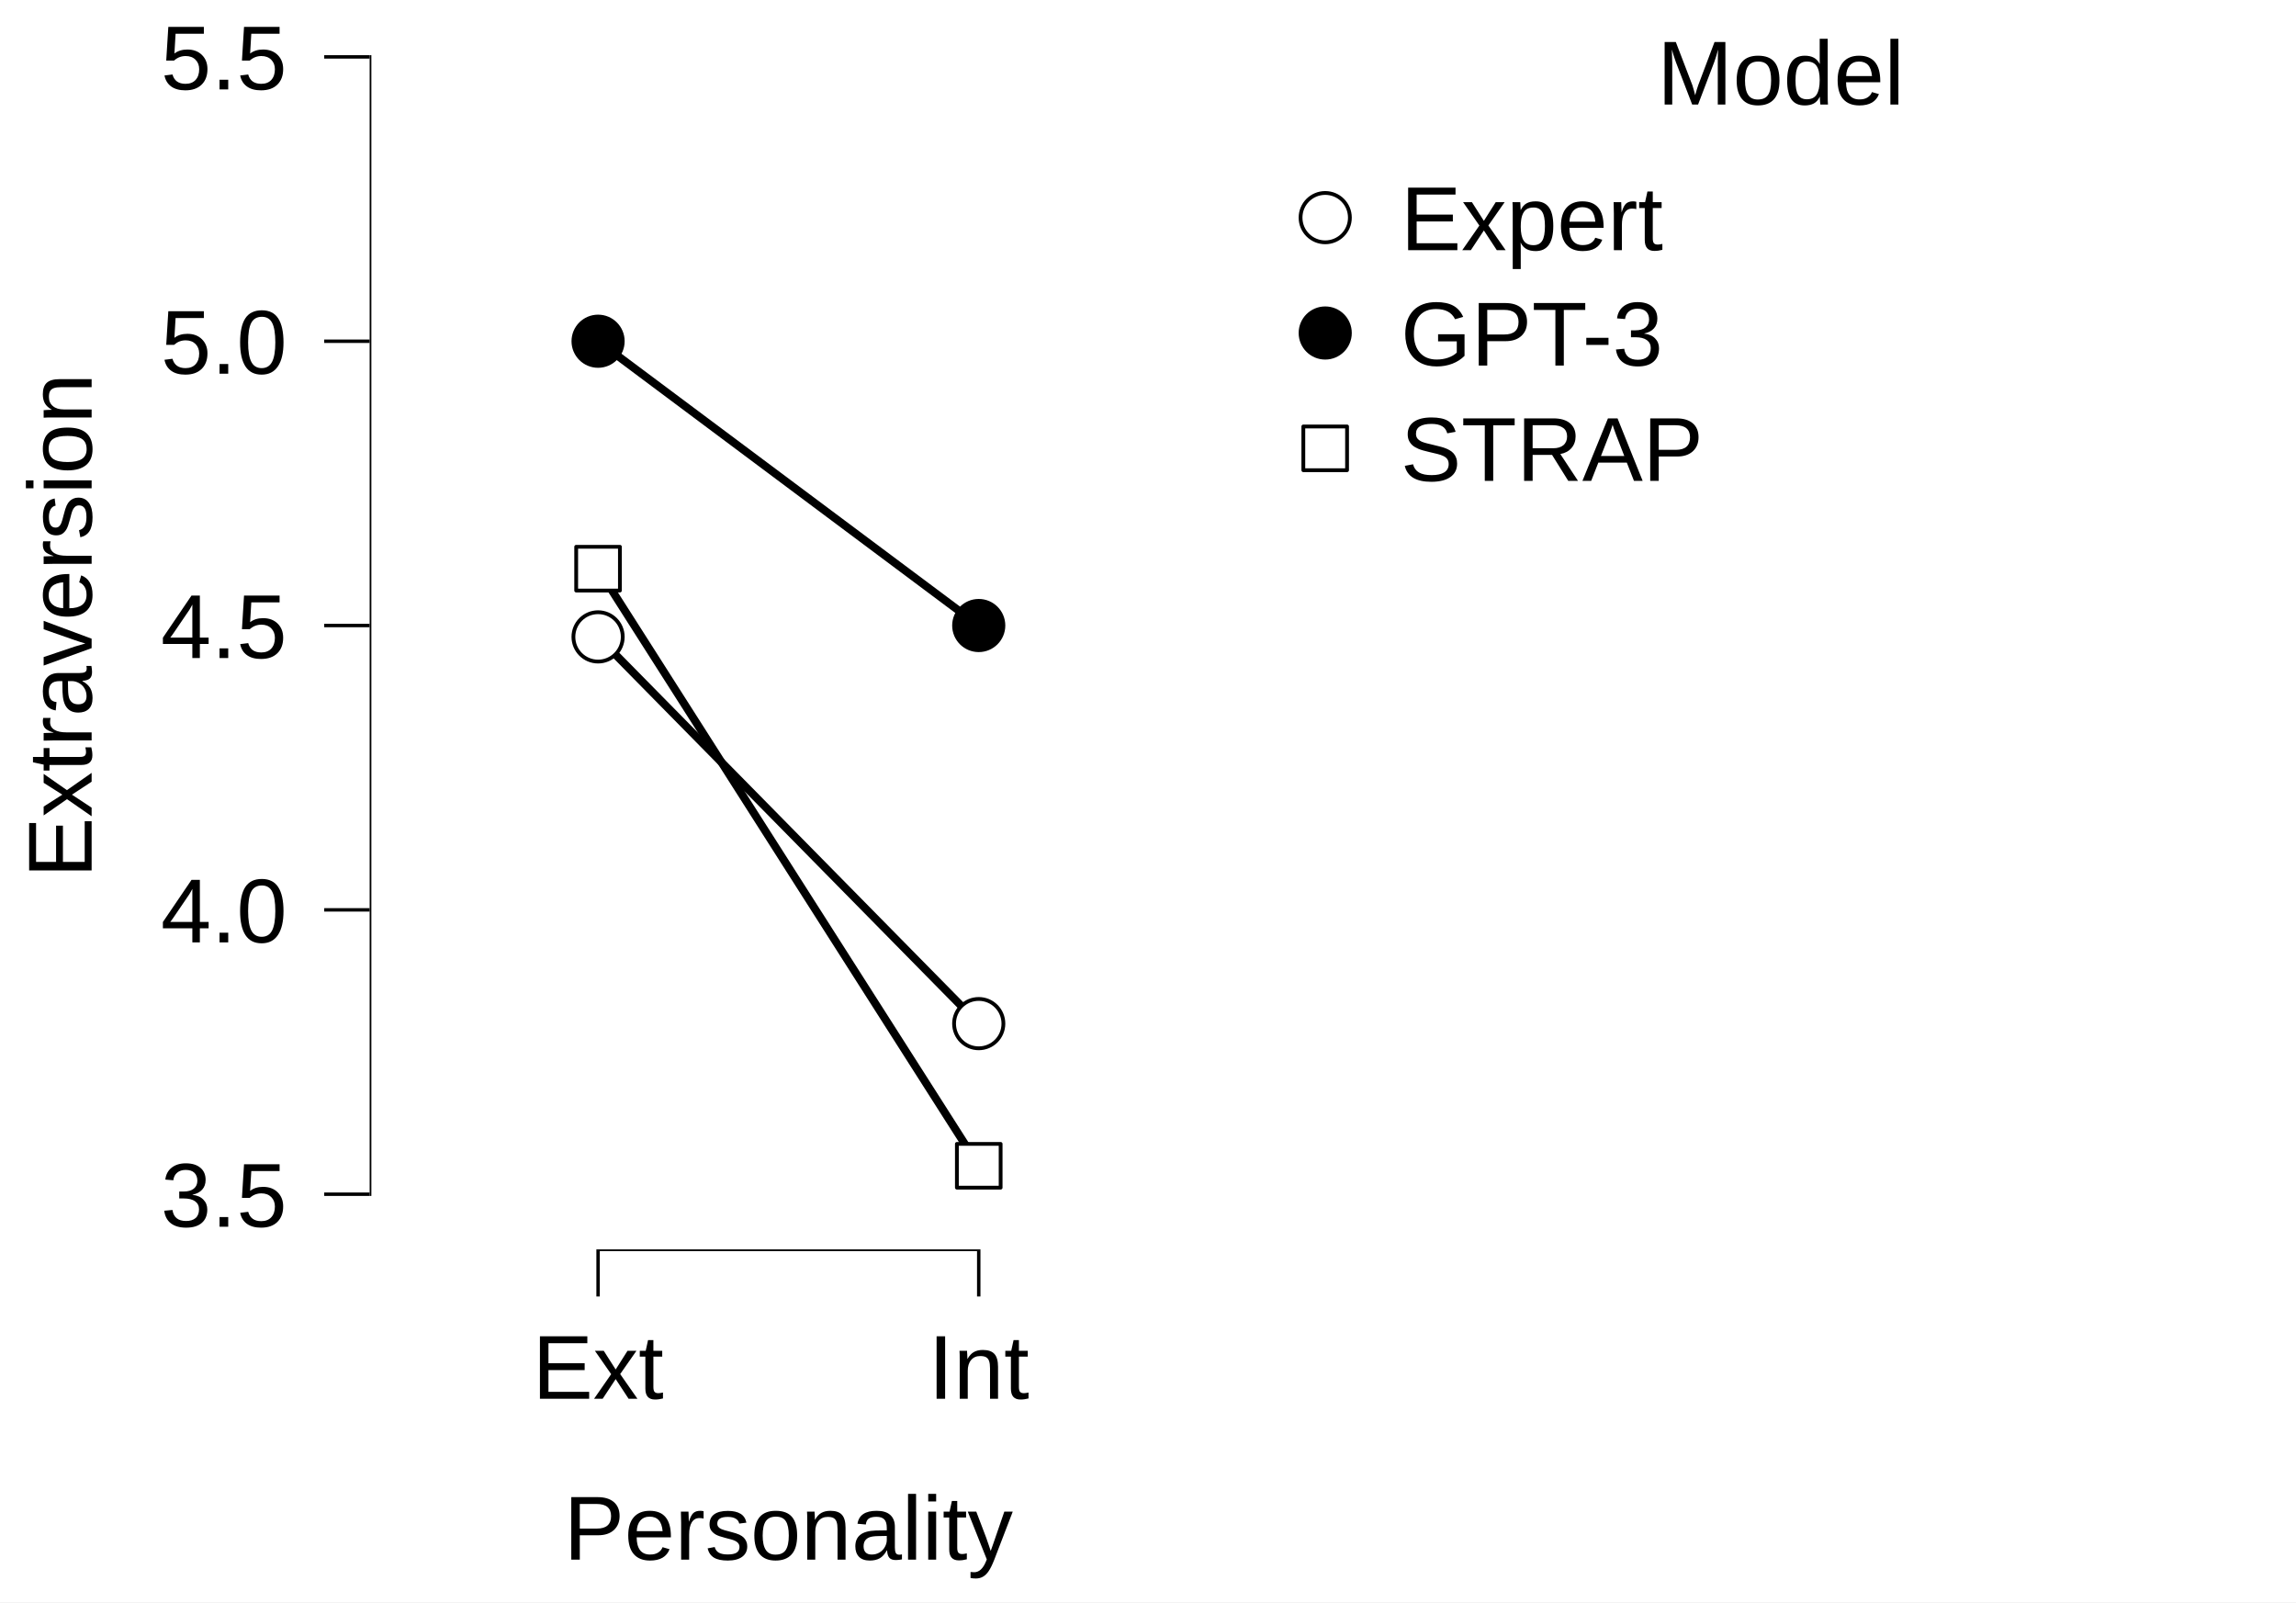
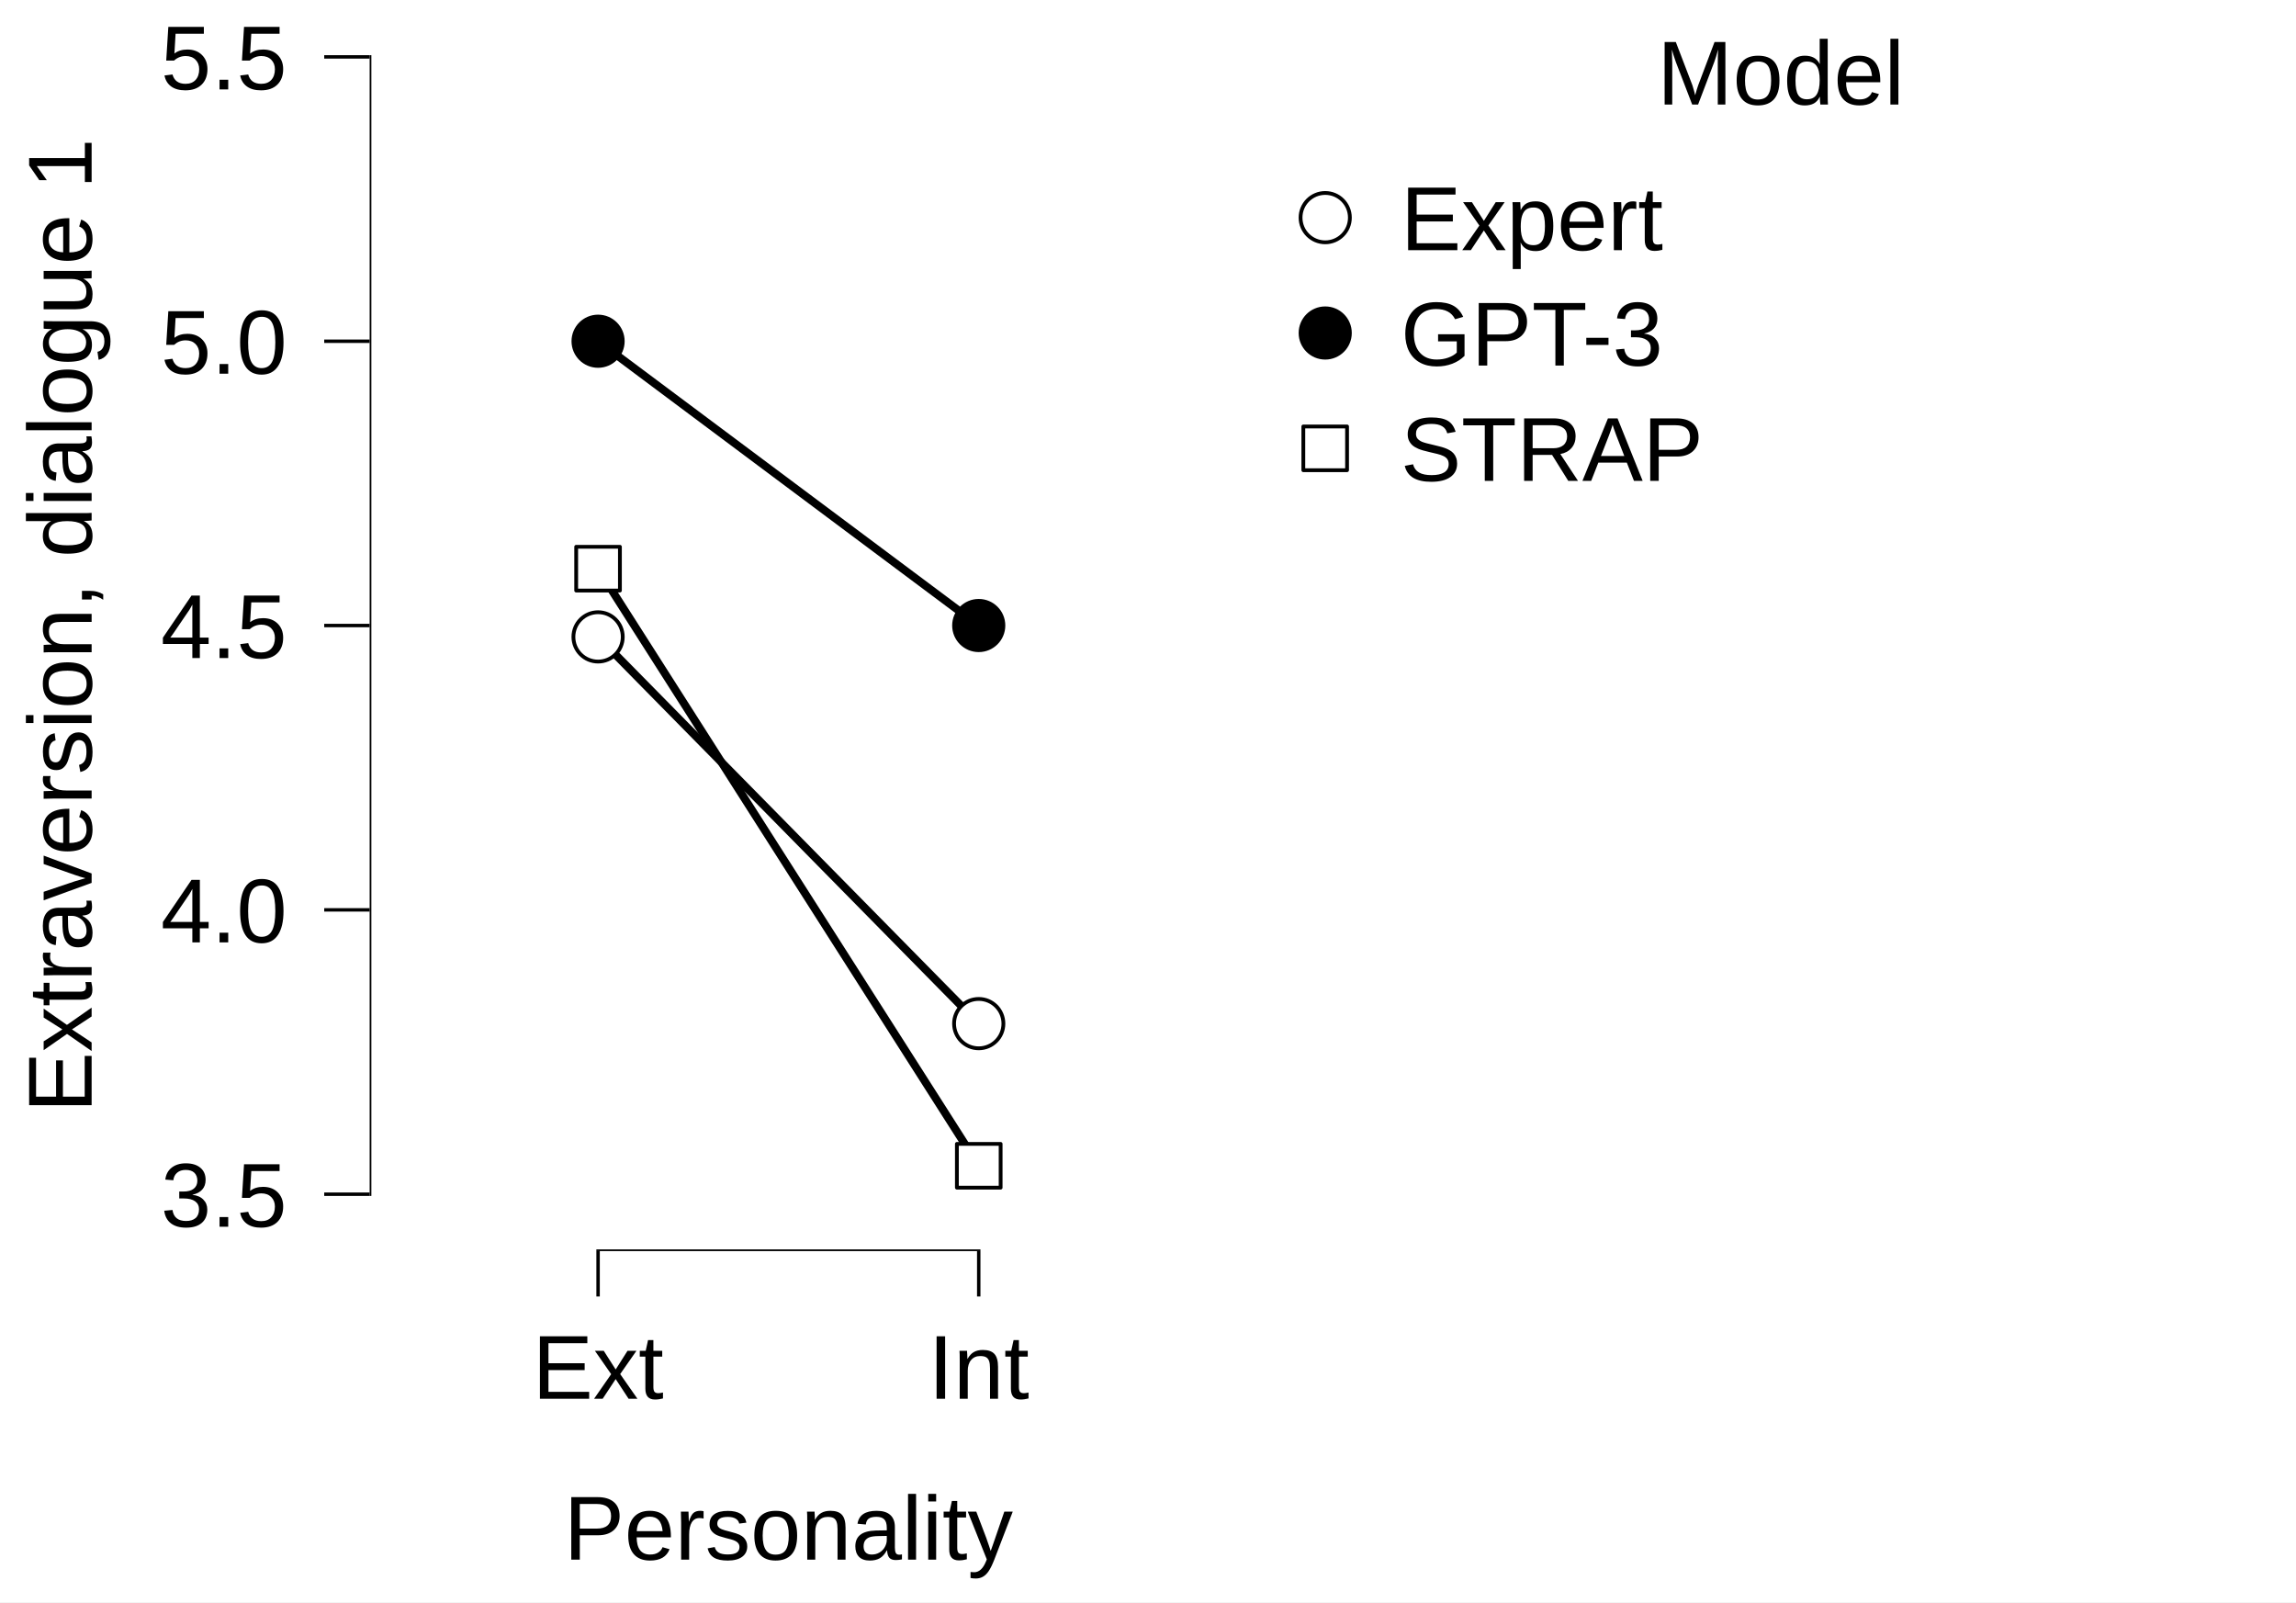
<svg xmlns="http://www.w3.org/2000/svg" class="svglite" width="430.00pt" height="300.00pt" viewBox="0 0 430.00 300.00">
  <defs>
    <style type="text/css">
    .svglite line, .svglite polyline, .svglite polygon, .svglite path, .svglite rect, .svglite circle {
      fill: none;
      stroke: #000000;
      stroke-linecap: round;
      stroke-linejoin: round;
      stroke-miterlimit: 10.00;
    }
    .svglite text {
      white-space: pre;
    }
  </style>
  </defs>
  <rect width="100%" height="100%" style="stroke: none; fill: #FFFFFF;" />
  <defs>
    <clipPath id="cpMC4wMHw0MzAuMDB8MC4wMHwzMDAuMDA=">
      <rect x="0.00" y="0.00" width="430.00" height="300.00" />
    </clipPath>
  </defs>
  <g clip-path="url(#cpMC4wMHw0MzAuMDB8MC4wMHwzMDAuMDA=)">
-     <rect x="-0" y="0.00" width="430.00" height="300.00" style="stroke-width: 10.67; stroke: none;" />
+     <rect x="0.00" y="0.00" width="430.00" height="300.00" style="stroke-width: 10.67; stroke: none;" />
  </g>
  <defs>
    <clipPath id="cpNjkuMjN8MjI2LjA4fDAuMDB8MjM0LjI1">
      <rect x="69.23" y="0.00" width="156.85" height="234.25" />
    </clipPath>
  </defs>
  <g clip-path="url(#cpNjkuMjN8MjI2LjA4fDAuMDB8MjM0LjI1)">
    <rect x="69.23" y="0.00" width="156.85" height="234.25" style="stroke-width: 10.67; stroke: none;" />
    <polyline points="112.01,119.25 183.30,191.66 " style="stroke-width: 1.49; stroke-linecap: butt;" />
    <polyline points="112.01,63.89 183.30,117.12 " style="stroke-width: 1.49; stroke-linecap: butt;" />
    <polyline points="112.01,106.48 183.30,218.28 " style="stroke-width: 1.49; stroke-linecap: butt;" />
    <circle cx="112.01" cy="119.25" r="4.62" style="stroke-width: 0.71; fill: #FFFFFF;" />
    <circle cx="112.01" cy="63.89" r="4.62" style="stroke-width: 0.71; fill: #000000;" />
    <rect x="107.91" y="102.38" width="8.19" height="8.19" style="stroke-width: 0.71; fill: #FFFFFF;" />
    <circle cx="183.30" cy="191.66" r="4.62" style="stroke-width: 0.71; fill: #FFFFFF;" />
    <circle cx="183.30" cy="117.12" r="4.62" style="stroke-width: 0.71; fill: #000000;" />
    <rect x="179.21" y="214.18" width="8.19" height="8.19" style="stroke-width: 0.71; fill: #FFFFFF;" />
    <line x1="111.69" y1="234.25" x2="183.62" y2="234.25" style="stroke-width: 0.64; stroke-linecap: butt;" />
    <line x1="69.23" y1="223.92" x2="69.23" y2="10.33" style="stroke-width: 0.64; stroke-linecap: butt;" />
    <rect x="69.23" y="0.00" width="156.85" height="234.25" style="stroke-width: 0.00; stroke: none;" />
  </g>
  <g clip-path="url(#cpMC4wMHw0MzAuMDB8MC4wMHwzMDAuMDA=)">
    <polyline points="69.23,234.25 69.23,0.00 " style="stroke-width: 0.00; stroke: none; stroke-linecap: butt;" />
    <text x="53.75" y="229.69" text-anchor="end" style="font-size: 17.00px; font-family: &quot;Arial&quot;;" textLength="23.63px" lengthAdjust="spacingAndGlyphs">3.5</text>
    <text x="53.75" y="176.45" text-anchor="end" style="font-size: 17.00px; font-family: &quot;Arial&quot;;" textLength="23.63px" lengthAdjust="spacingAndGlyphs">4.0</text>
    <text x="53.75" y="123.21" text-anchor="end" style="font-size: 17.00px; font-family: &quot;Arial&quot;;" textLength="23.63px" lengthAdjust="spacingAndGlyphs">4.5</text>
    <text x="53.75" y="69.97" text-anchor="end" style="font-size: 17.00px; font-family: &quot;Arial&quot;;" textLength="23.63px" lengthAdjust="spacingAndGlyphs">5.0</text>
    <text x="53.75" y="16.74" text-anchor="end" style="font-size: 17.00px; font-family: &quot;Arial&quot;;" textLength="23.63px" lengthAdjust="spacingAndGlyphs">5.5</text>
    <polyline points="60.72,223.60 69.23,223.60 " style="stroke-width: 0.64; stroke-linecap: butt;" />
    <polyline points="60.72,170.36 69.23,170.36 " style="stroke-width: 0.64; stroke-linecap: butt;" />
    <polyline points="60.72,117.12 69.23,117.12 " style="stroke-width: 0.64; stroke-linecap: butt;" />
    <polyline points="60.72,63.89 69.23,63.89 " style="stroke-width: 0.64; stroke-linecap: butt;" />
    <polyline points="60.72,10.65 69.23,10.65 " style="stroke-width: 0.64; stroke-linecap: butt;" />
    <polyline points="69.23,234.25 226.08,234.25 " style="stroke-width: 0.00; stroke: none; stroke-linecap: butt;" />
    <polyline points="112.01,242.75 112.01,234.25 " style="stroke-width: 0.64; stroke-linecap: butt;" />
    <polyline points="183.30,242.75 183.30,234.25 " style="stroke-width: 0.64; stroke-linecap: butt;" />
    <text x="112.01" y="261.90" text-anchor="middle" style="font-size: 17.00px; font-family: &quot;Arial&quot;;" textLength="24.57px" lengthAdjust="spacingAndGlyphs">Ext</text>
    <text x="183.30" y="261.90" text-anchor="middle" style="font-size: 17.00px; font-family: &quot;Arial&quot;;" textLength="18.90px" lengthAdjust="spacingAndGlyphs">Int</text>
    <text x="147.65" y="292.02" text-anchor="middle" style="font-size: 17.00px; font-family: &quot;Arial&quot;;" textLength="84.10px" lengthAdjust="spacingAndGlyphs">Personality</text>
-     <text transform="translate(17.16,117.12) rotate(-90)" text-anchor="middle" style="font-size: 17.00px; font-family: &quot;Arial&quot;;" textLength="94.49px" lengthAdjust="spacingAndGlyphs">Extraversion</text>
+     <text transform="translate(17.16,117.12) rotate(-90)" text-anchor="middle" style="font-size: 17.00px; font-family: &quot;Arial&quot;;" textLength="182.39px" lengthAdjust="spacingAndGlyphs">Extraversion, dialogue 1</text>
    <rect x="237.04" y="0" width="192.96" height="100.23" style="stroke-width: 0.75; stroke: none;" />
    <rect x="237.04" y="0" width="192.96" height="100.23" style="stroke-width: 10.67; stroke: none;" />
    <text x="333.52" y="19.57" text-anchor="middle" style="font-size: 17.00px; font-family: &quot;Arial&quot;;" textLength="46.30px" lengthAdjust="spacingAndGlyphs">Model</text>
    <rect x="242.52" y="29.95" width="11.34" height="21.60" style="stroke-width: 10.67; stroke: none;" />
    <circle cx="248.19" cy="40.75" r="4.62" style="stroke-width: 0.71; fill: #FFFFFF;" />
    <rect x="242.52" y="51.55" width="11.34" height="21.60" style="stroke-width: 10.67; stroke: none;" />
    <circle cx="248.19" cy="62.35" r="4.62" style="stroke-width: 0.71; fill: #000000;" />
    <rect x="242.52" y="73.15" width="11.34" height="21.60" style="stroke-width: 10.67; stroke: none;" />
    <rect x="244.09" y="79.85" width="8.19" height="8.19" style="stroke-width: 0.71; fill: #FFFFFF;" />
    <text x="262.33" y="46.84" style="font-size: 17.00px; font-family: &quot;Arial&quot;;" textLength="49.13px" lengthAdjust="spacingAndGlyphs">Expert</text>
    <text x="262.33" y="68.44" style="font-size: 17.00px; font-family: &quot;Arial&quot;;" textLength="49.12px" lengthAdjust="spacingAndGlyphs">GPT-3</text>
    <text x="262.33" y="90.04" style="font-size: 17.00px; font-family: &quot;Arial&quot;;" textLength="56.68px" lengthAdjust="spacingAndGlyphs">STRAP</text>
  </g>
</svg>
